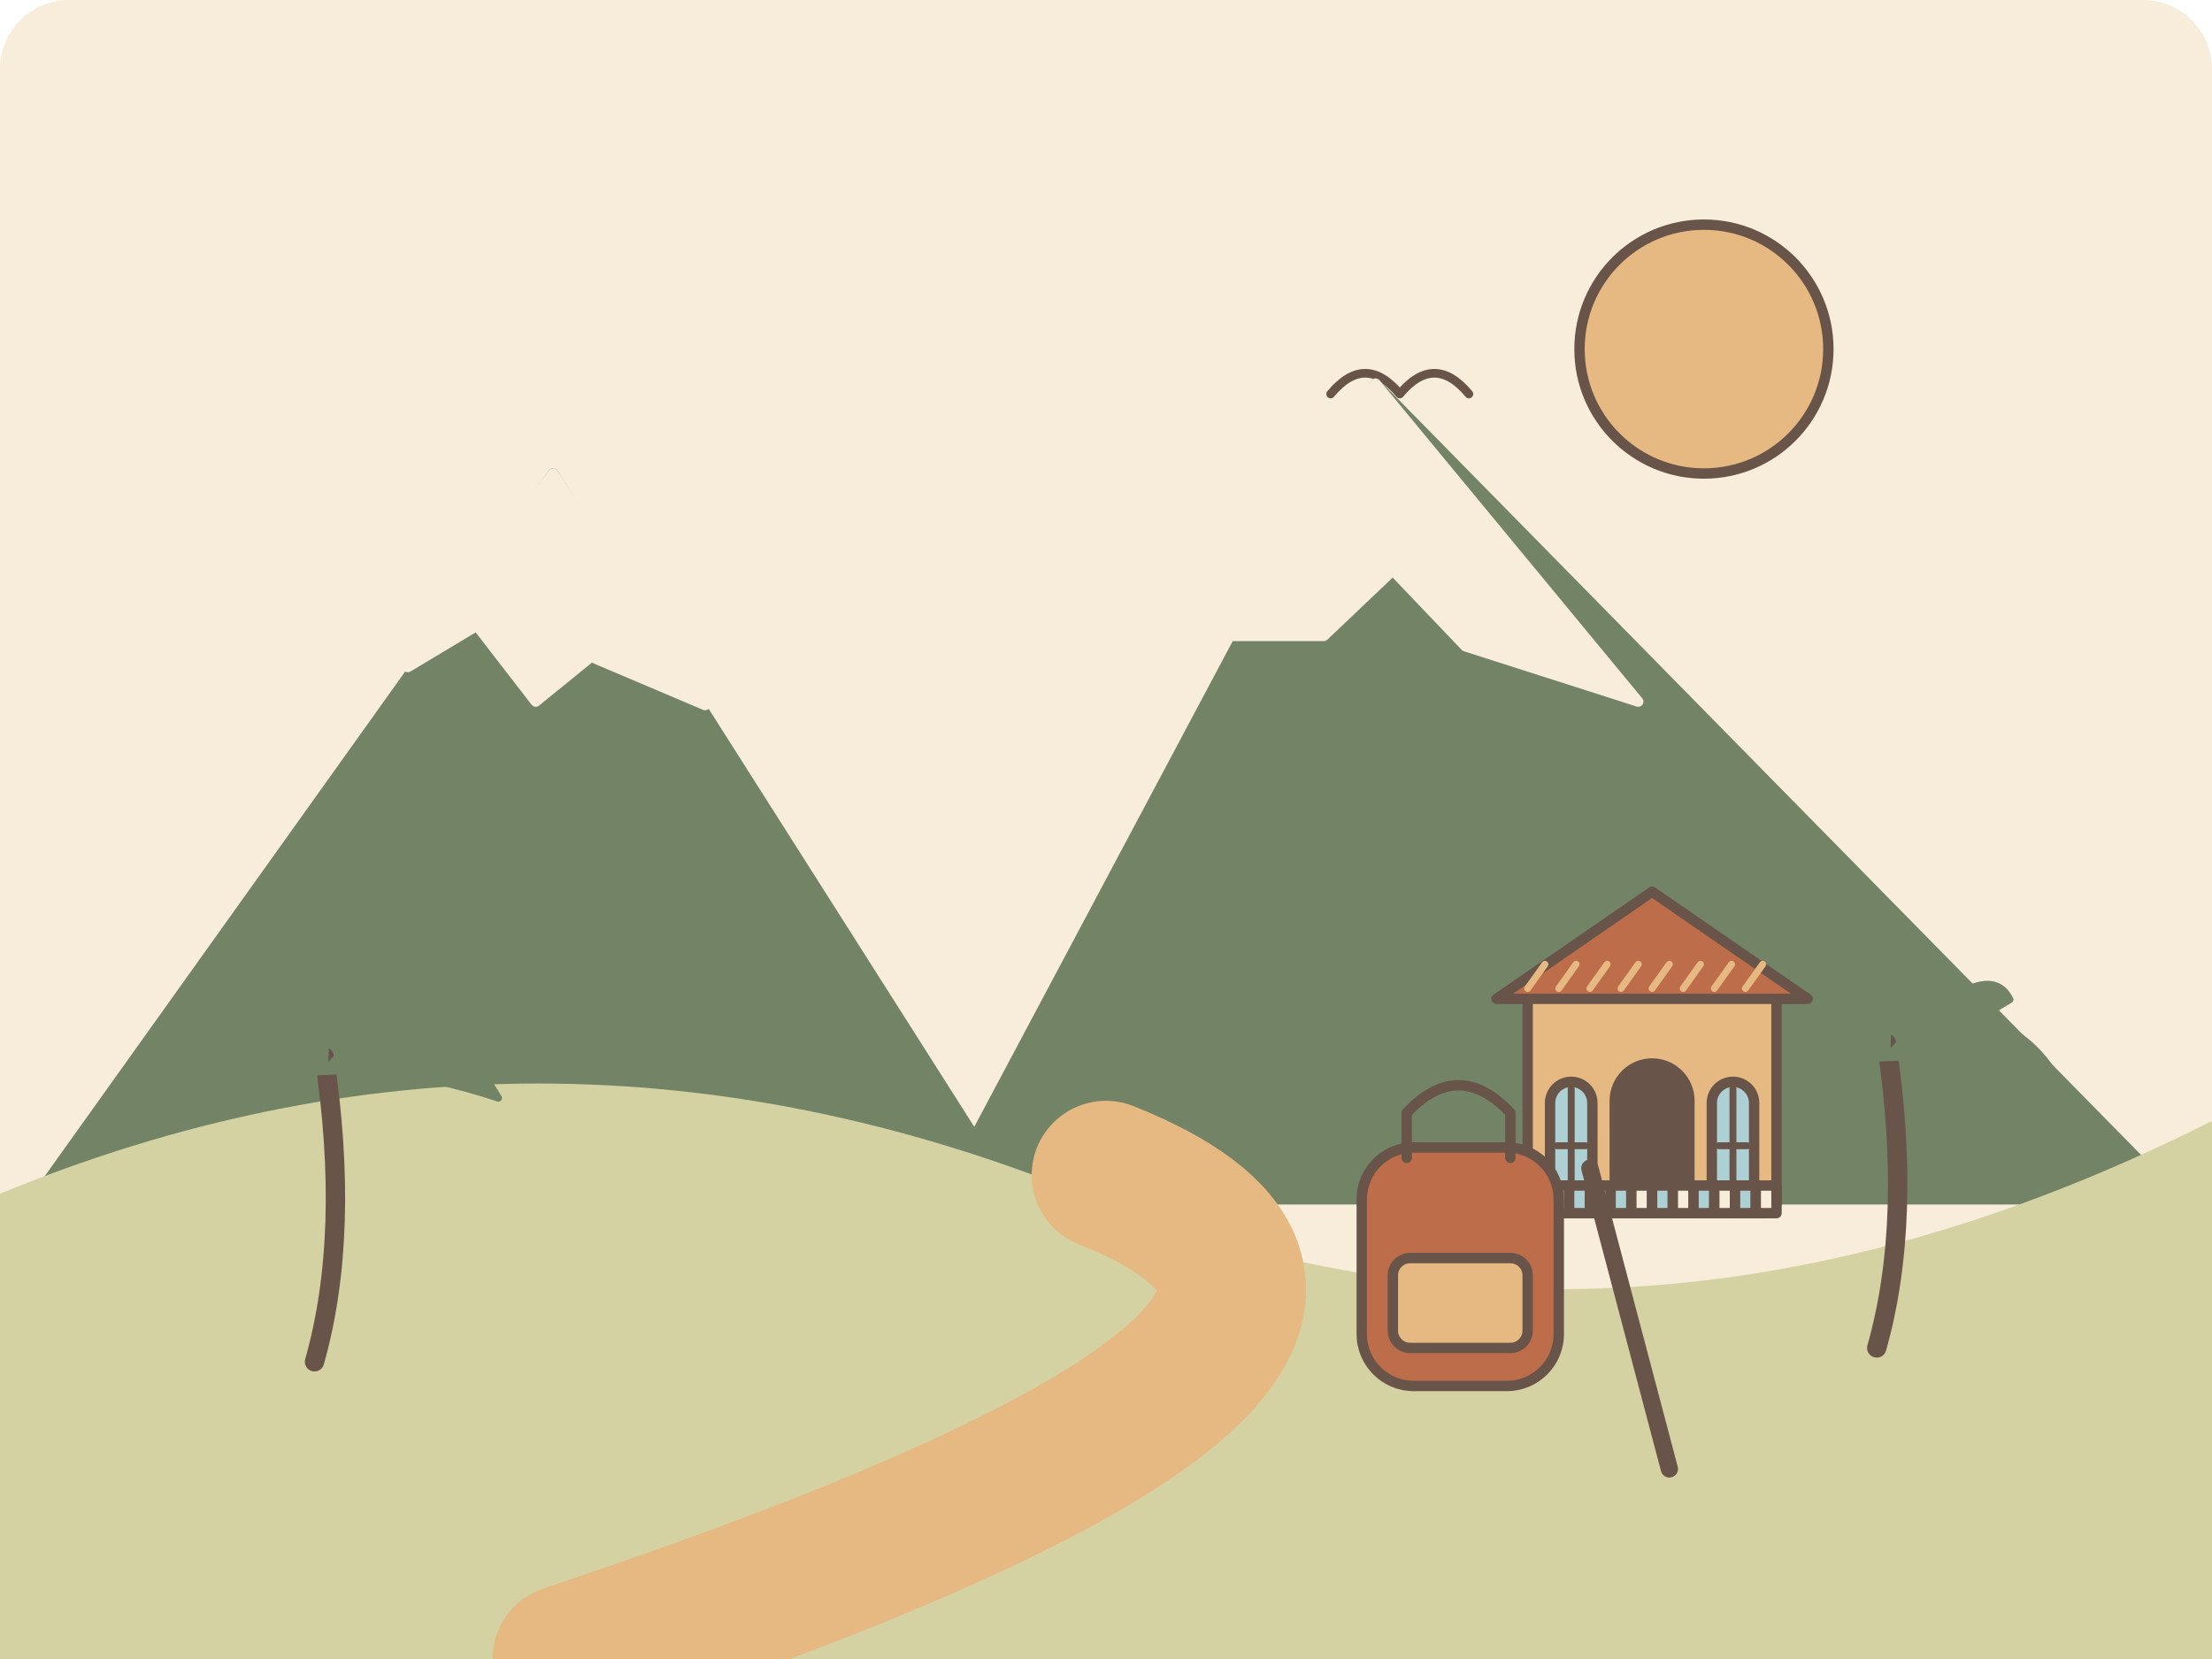
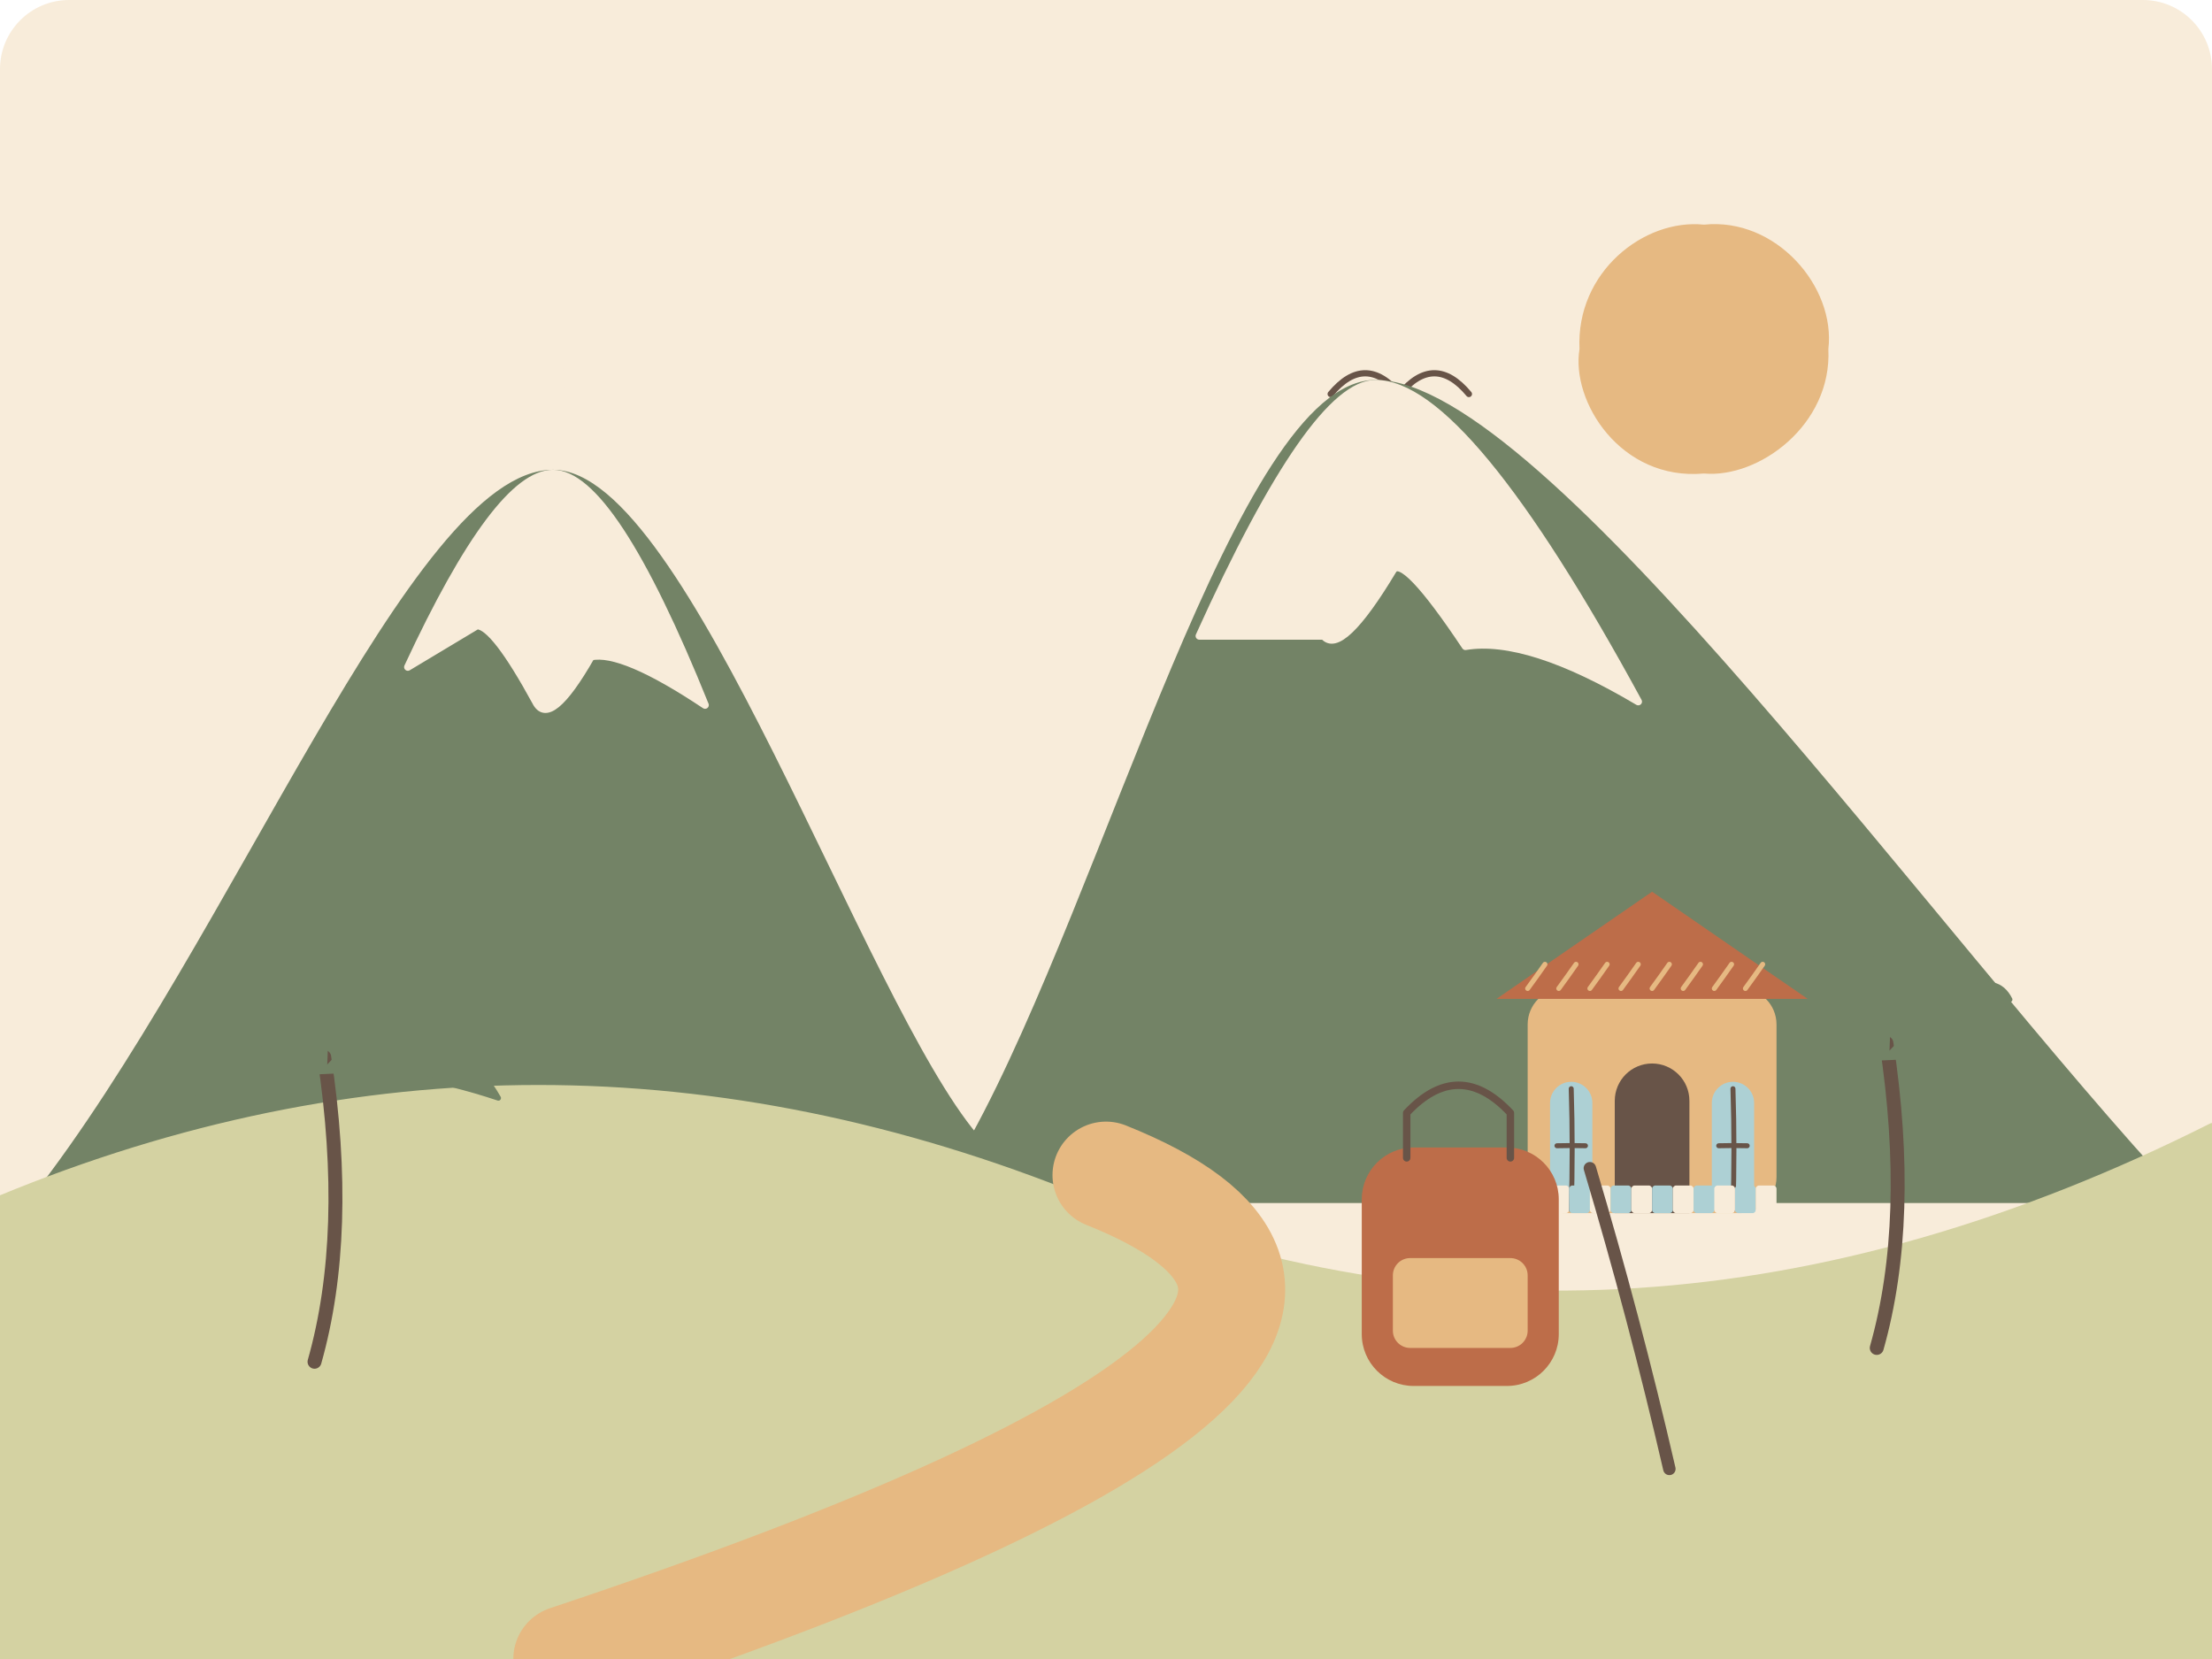
<svg xmlns="http://www.w3.org/2000/svg" width="640" height="480" viewBox="0 0 640 480" role="img" aria-labelledby="title">
  <rect width="640" height="480" rx="20" fill="#f8ecda" />
-   <g stroke="#685448" stroke-width="3" stroke-linecap="round" stroke-linejoin="round">
-     <circle cx="493" cy="101" r="36" fill="#e6b982" />
+   <g stroke="none" stroke-width="2" stroke-linecap="round" stroke-linejoin="round">
+     <g transform="translate(493 101) scale(1)">
+       <path d="M0 -36C20.88 -38.16 38.16 -18 36 0C37.08 21.96 15.84 37.44 0 36C-24.12 38.16 -38.52 15.12 -36 0C-37.08 -22.32 -17.28 -37.8 0 -36Z" fill="#e6b982" stroke="none" stroke-width="2.16" stroke-linecap="round" stroke-linejoin="round" />
+     </g>
    <g transform="translate(78 88) scale(0.8)">
-       <path d="M0 23C-3 7 14-3 29 5C41-13 70-6 74 12C96 8 109 20 105 32H0Z" fill="#f8ecda" stroke="#f8ecda" stroke-width="3" stroke-linecap="round" stroke-linejoin="round" />
+       <path d="M0 23C-3 7 14-3 29 5C41-13 70-6 74 12C96 8 109 20 105 32H0Z" fill="#f8ecda" stroke="#f8ecda" stroke-width="2.16" stroke-linecap="round" stroke-linejoin="round" />
    </g>
    <g transform="translate(338 58) scale(0.55)">
-       <path d="M0 23C-3 7 14-3 29 5C41-13 70-6 74 12C96 8 109 20 105 32H0Z" fill="#f8ecda" stroke="#f8ecda" stroke-width="3" stroke-linecap="round" stroke-linejoin="round" />
+       <path d="M0 23C-3 7 14-3 29 5C41-13 70-6 74 12C96 8 109 20 105 32H0Z" fill="#f8ecda" stroke="#f8ecda" stroke-width="2.16" stroke-linecap="round" stroke-linejoin="round" />
    </g>
-     <path d="M385 114q10-12 20 0q10-12 20 0" fill="none" stroke="#685448" stroke-width="2.5" stroke-linecap="round" stroke-linejoin="round" />
-     <path d="M10 347L160 137L282 329L398 111L630 347Z" fill="#738366" stroke="#738366" stroke-width="3" stroke-linecap="round" stroke-linejoin="round" />
-     <path d="M118 193L160 137L204 204L171 190L155 203L138 181Z" fill="#f8ecda" stroke="#f8ecda" stroke-width="3" stroke-linecap="round" stroke-linejoin="round" />
-     <path d="M347 184L398 111L474 203L424 187L403 165L383 184Z" fill="#f8ecda" stroke="#f8ecda" stroke-width="3" stroke-linecap="round" stroke-linejoin="round" />
-     <path d="M0 347Q155 283 313 347T640 326V480H0Z" fill="#d4d2a2" stroke="#d4d2a2" stroke-width="3" stroke-linecap="round" stroke-linejoin="round" />
-     <path d="M164 480Q440 388 320 340" fill="none" stroke="#e6b982" stroke-width="43" stroke-linecap="round" stroke-linejoin="round" />
+     <path d="M385 114q10-12 20 0q10-12 20 0" fill="none" stroke="#685448" stroke-width="1.8" stroke-linecap="round" stroke-linejoin="round" />
+     <path d="M10 347C68 273 120 137 160 137C198 137 249 290 282 329C321 258 359 111 398 111C446 111 560 272 630 347Z" fill="#738366" stroke="#738366" stroke-width="2.16" stroke-linecap="round" stroke-linejoin="round" />
+     <path d="M118 193Q144 137 160 137Q177 137 204 204Q180 188 171 190Q159 211 155 203Q143 181 138 181Z" fill="#f8ecda" stroke="#f8ecda" stroke-width="2.16" stroke-linecap="round" stroke-linejoin="round" />
+     <path d="M347 184Q380 111 398 111Q424 111 474 203Q442 184 424 187Q406 160 403 165Q388 190 383 184Z" fill="#f8ecda" stroke="#f8ecda" stroke-width="2.16" stroke-linecap="round" stroke-linejoin="round" />
+     <path d="M0 347Q155 283 313 347T640 326V480H0Z" fill="#d4d2a2" stroke="#d4d2a2" stroke-width="2.16" stroke-linecap="round" stroke-linejoin="round" />
+     <path d="M164 480Q440 388 320 340" fill="none" stroke="#e6b982" stroke-width="30.96" stroke-linecap="round" stroke-linejoin="round" />
    <g transform="translate(91 394) scale(0.7)">
-       <path d="M0 0Q15-53 4-126" fill="none" stroke="#685448" stroke-width="8" stroke-linecap="round" stroke-linejoin="round" />
-       <path d="M4-120Q-52-153-71-104Q-29-119 4-120M4-120Q50-154 76-109Q37-122 4-120M4-120Q8-178-27-166Q-14-139 4-120M4-120Q45-164 55-144Q29-128 4-120" fill="#738366" stroke="#738366" stroke-width="3" stroke-linecap="round" stroke-linejoin="round" />
+       <path d="M0 0Q15-53 4-126" fill="none" stroke="#685448" stroke-width="5.76" stroke-linecap="round" stroke-linejoin="round" />
+       <path d="M4-120Q-52-153-71-104Q-29-119 4-120M4-120Q50-154 76-109Q37-122 4-120M4-120Q8-178-27-166Q-14-139 4-120M4-120Q45-164 55-144Q29-128 4-120" fill="#738366" stroke="#738366" stroke-width="2.16" stroke-linecap="round" stroke-linejoin="round" />
    </g>
    <g transform="translate(543 390) scale(0.7)">
-       <path d="M0 0Q15-53 4-126" fill="none" stroke="#685448" stroke-width="8" stroke-linecap="round" stroke-linejoin="round" />
-       <path d="M4-120Q-52-153-71-104Q-29-119 4-120M4-120Q50-154 76-109Q37-122 4-120M4-120Q8-178-27-166Q-14-139 4-120M4-120Q45-164 55-144Q29-128 4-120" fill="#738366" stroke="#738366" stroke-width="3" stroke-linecap="round" stroke-linejoin="round" />
+       <path d="M0 0Q15-53 4-126" fill="none" stroke="#685448" stroke-width="5.76" stroke-linecap="round" stroke-linejoin="round" />
+       <path d="M4-120Q-52-153-71-104Q-29-119 4-120M4-120Q50-154 76-109Q37-122 4-120M4-120Q8-178-27-166Q-14-139 4-120M4-120Q45-164 55-144Q29-128 4-120" fill="#738366" stroke="#738366" stroke-width="2.16" stroke-linecap="round" stroke-linejoin="round" />
    </g>
    <g transform="translate(442 286) scale(1)">
-       <rect x="0" y="0" width="72" height="65" rx="3" fill="#e6b982" />
-       <path d="M25.2 65V32.5a10.8 10.8 0 0 1 21.6 0V65Z" fill="#685448" stroke="#685448" stroke-width="3" stroke-linecap="round" stroke-linejoin="round" />
-       <path d="M6.48 64V33.12a6.12 6.12 0 0 1 12.24 0V64Z" fill="#add0d4" stroke="#685448" stroke-width="3" stroke-linecap="round" stroke-linejoin="round" />
-       <path d="M12.6 29L12.6 64" fill="none" stroke="#685448" stroke-width="2" stroke-linecap="round" stroke-linejoin="round" />
-       <path d="M8.48 45.5L16.72 45.5" fill="none" stroke="#685448" stroke-width="2" stroke-linecap="round" stroke-linejoin="round" />
-       <path d="M53.28 64V33.12a6.12 6.12 0 0 1 12.24 0V64Z" fill="#add0d4" stroke="#685448" stroke-width="3" stroke-linecap="round" stroke-linejoin="round" />
-       <path d="M59.4 29L59.4 64" fill="none" stroke="#685448" stroke-width="2" stroke-linecap="round" stroke-linejoin="round" />
-       <path d="M55.28 45.5L63.52 45.5" fill="none" stroke="#685448" stroke-width="2" stroke-linecap="round" stroke-linejoin="round" />
-       <rect x="0" y="57" width="6" height="8" rx="0" fill="#add0d4" />
-       <rect x="6" y="57" width="6" height="8" rx="0" fill="#f8ecda" />
-       <rect x="12" y="57" width="6" height="8" rx="0" fill="#add0d4" />
-       <rect x="18" y="57" width="6" height="8" rx="0" fill="#f8ecda" />
-       <rect x="24" y="57" width="6" height="8" rx="0" fill="#add0d4" />
-       <rect x="30" y="57" width="6" height="8" rx="0" fill="#f8ecda" />
-       <rect x="36" y="57" width="6" height="8" rx="0" fill="#add0d4" />
-       <rect x="42" y="57" width="6" height="8" rx="0" fill="#f8ecda" />
-       <rect x="48" y="57" width="6" height="8" rx="0" fill="#add0d4" />
-       <rect x="54" y="57" width="6" height="8" rx="0" fill="#f8ecda" />
-       <rect x="60" y="57" width="6" height="8" rx="0" fill="#add0d4" />
-       <rect x="66" y="57" width="6" height="8" rx="0" fill="#f8ecda" />
-       <path d="M-9 3L36-28L81 3Z" fill="#bd6d49" stroke="#685448" stroke-width="3" stroke-linecap="round" stroke-linejoin="round" />
-       <path d="M0 0L5 -7" fill="none" stroke="#e6b982" stroke-width="2" stroke-linecap="round" stroke-linejoin="round" />
-       <path d="M9 0L14 -7" fill="none" stroke="#e6b982" stroke-width="2" stroke-linecap="round" stroke-linejoin="round" />
-       <path d="M18 0L23 -7" fill="none" stroke="#e6b982" stroke-width="2" stroke-linecap="round" stroke-linejoin="round" />
-       <path d="M27 0L32 -7" fill="none" stroke="#e6b982" stroke-width="2" stroke-linecap="round" stroke-linejoin="round" />
-       <path d="M36 0L41 -7" fill="none" stroke="#e6b982" stroke-width="2" stroke-linecap="round" stroke-linejoin="round" />
-       <path d="M45 0L50 -7" fill="none" stroke="#e6b982" stroke-width="2" stroke-linecap="round" stroke-linejoin="round" />
-       <path d="M54 0L59 -7" fill="none" stroke="#e6b982" stroke-width="2" stroke-linecap="round" stroke-linejoin="round" />
-       <path d="M63 0L68 -7" fill="none" stroke="#e6b982" stroke-width="2" stroke-linecap="round" stroke-linejoin="round" />
+       <rect x="0" y="0" width="72" height="65" rx="10.4" fill="#e6b982" stroke="none" />
+       <path d="M25.2 65V32.5a10.8 10.8 0 0 1 21.6 0V65Z" fill="#685448" stroke="none" stroke-width="2.16" stroke-linecap="round" stroke-linejoin="round" />
+       <path d="M6.48 64V33.12a6.12 6.12 0 0 1 12.24 0V64Z" fill="#add0d4" stroke="none" stroke-width="2.16" stroke-linecap="round" stroke-linejoin="round" />
+       <path d="M12.6 29Q13.16 46.5 12.6 64" fill="none" stroke="#685448" stroke-width="1.44" stroke-linecap="round" stroke-linejoin="round" />
+       <path d="M8.48 45.5Q12.6 45.385 16.72 45.5" fill="none" stroke="#685448" stroke-width="1.44" stroke-linecap="round" stroke-linejoin="round" />
+       <path d="M53.28 64V33.12a6.12 6.12 0 0 1 12.24 0V64Z" fill="#add0d4" stroke="none" stroke-width="2.16" stroke-linecap="round" stroke-linejoin="round" />
+       <path d="M59.4 29Q59.96 46.5 59.4 64" fill="none" stroke="#685448" stroke-width="1.44" stroke-linecap="round" stroke-linejoin="round" />
+       <path d="M55.28 45.5Q59.4 45.385 63.52 45.5" fill="none" stroke="#685448" stroke-width="1.44" stroke-linecap="round" stroke-linejoin="round" />
+       <rect x="0" y="57" width="6" height="8" rx="0.96" fill="#add0d4" stroke="none" />
+       <rect x="6" y="57" width="6" height="8" rx="0.96" fill="#f8ecda" stroke="none" />
+       <rect x="12" y="57" width="6" height="8" rx="0.96" fill="#add0d4" stroke="none" />
+       <rect x="18" y="57" width="6" height="8" rx="0.96" fill="#f8ecda" stroke="none" />
+       <rect x="24" y="57" width="6" height="8" rx="0.96" fill="#add0d4" stroke="none" />
+       <rect x="30" y="57" width="6" height="8" rx="0.96" fill="#f8ecda" stroke="none" />
+       <rect x="36" y="57" width="6" height="8" rx="0.96" fill="#add0d4" stroke="none" />
+       <rect x="42" y="57" width="6" height="8" rx="0.96" fill="#f8ecda" stroke="none" />
+       <rect x="48" y="57" width="6" height="8" rx="0.96" fill="#add0d4" stroke="none" />
+       <rect x="54" y="57" width="6" height="8" rx="0.96" fill="#f8ecda" stroke="none" />
+       <rect x="60" y="57" width="6" height="8" rx="0.96" fill="#add0d4" stroke="none" />
+       <rect x="66" y="57" width="6" height="8" rx="0.96" fill="#f8ecda" stroke="none" />
+       <path d="M-9 3L36-28L81 3Z" fill="#bd6d49" stroke="none" stroke-width="2.16" stroke-linecap="round" stroke-linejoin="round" />
+       <path d="M0 0Q2.612 -3.57 5 -7" fill="none" stroke="#e6b982" stroke-width="1.44" stroke-linecap="round" stroke-linejoin="round" />
+       <path d="M9 0Q11.612 -3.57 14 -7" fill="none" stroke="#e6b982" stroke-width="1.44" stroke-linecap="round" stroke-linejoin="round" />
+       <path d="M18 0Q20.612 -3.57 23 -7" fill="none" stroke="#e6b982" stroke-width="1.44" stroke-linecap="round" stroke-linejoin="round" />
+       <path d="M27 0Q29.612 -3.57 32 -7" fill="none" stroke="#e6b982" stroke-width="1.44" stroke-linecap="round" stroke-linejoin="round" />
+       <path d="M36 0Q38.612 -3.57 41 -7" fill="none" stroke="#e6b982" stroke-width="1.44" stroke-linecap="round" stroke-linejoin="round" />
+       <path d="M45 0Q47.612 -3.57 50 -7" fill="none" stroke="#e6b982" stroke-width="1.44" stroke-linecap="round" stroke-linejoin="round" />
+       <path d="M54 0Q56.612 -3.57 59 -7" fill="none" stroke="#e6b982" stroke-width="1.44" stroke-linecap="round" stroke-linejoin="round" />
+       <path d="M63 0Q65.612 -3.57 68 -7" fill="none" stroke="#e6b982" stroke-width="1.44" stroke-linecap="round" stroke-linejoin="round" />
    </g>
-     <rect x="394" y="332" width="57" height="69" rx="15" fill="#bd6d49" />
-     <path d="M407 335v-13q15-16 30 0v13" fill="none" stroke="#685448" stroke-width="3" stroke-linecap="round" stroke-linejoin="round" />
-     <rect x="403" y="364" width="39" height="26" rx="5" fill="#e6b982" />
-     <path d="M460 338L483 425" fill="none" stroke="#685448" stroke-width="5" stroke-linecap="round" stroke-linejoin="round" />
+     <rect x="394" y="332" width="57" height="69" rx="15" fill="#bd6d49" stroke="none" />
+     <path d="M407 335v-13q15-16 30 0v13" fill="none" stroke="#685448" stroke-width="2.16" stroke-linecap="round" stroke-linejoin="round" />
+     <rect x="403" y="364" width="39" height="26" rx="5" fill="#e6b982" stroke="none" />
+     <path d="M460 338Q472.892 381.178 483 425" fill="none" stroke="#685448" stroke-width="3.6" stroke-linecap="round" stroke-linejoin="round" />
  </g>
</svg>
